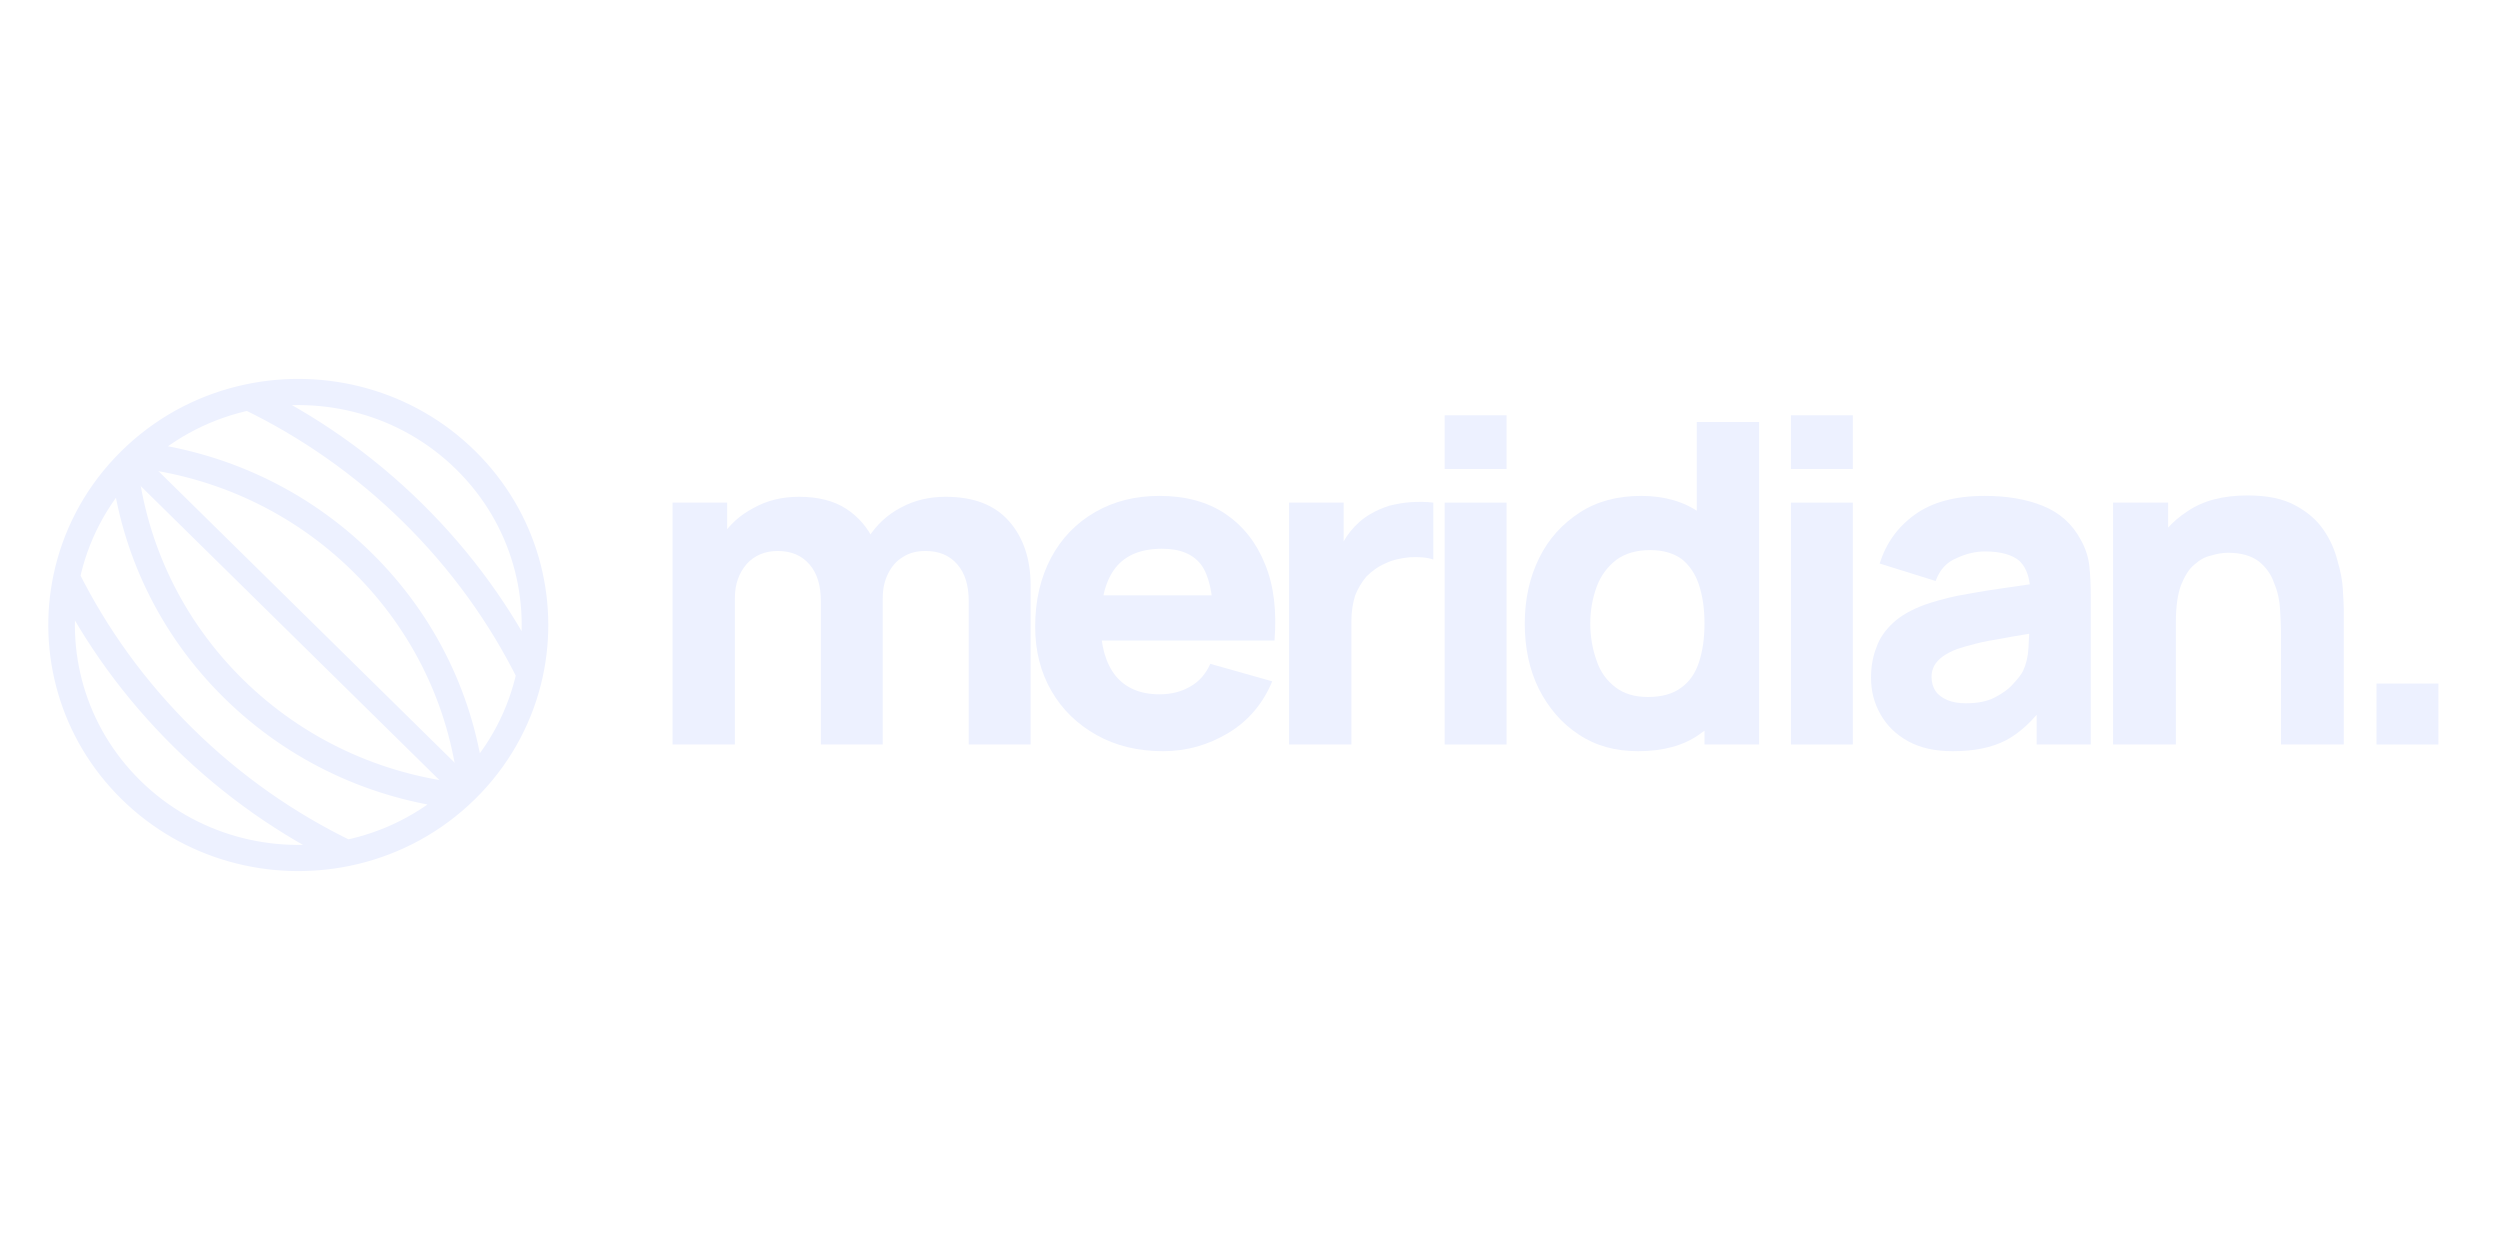
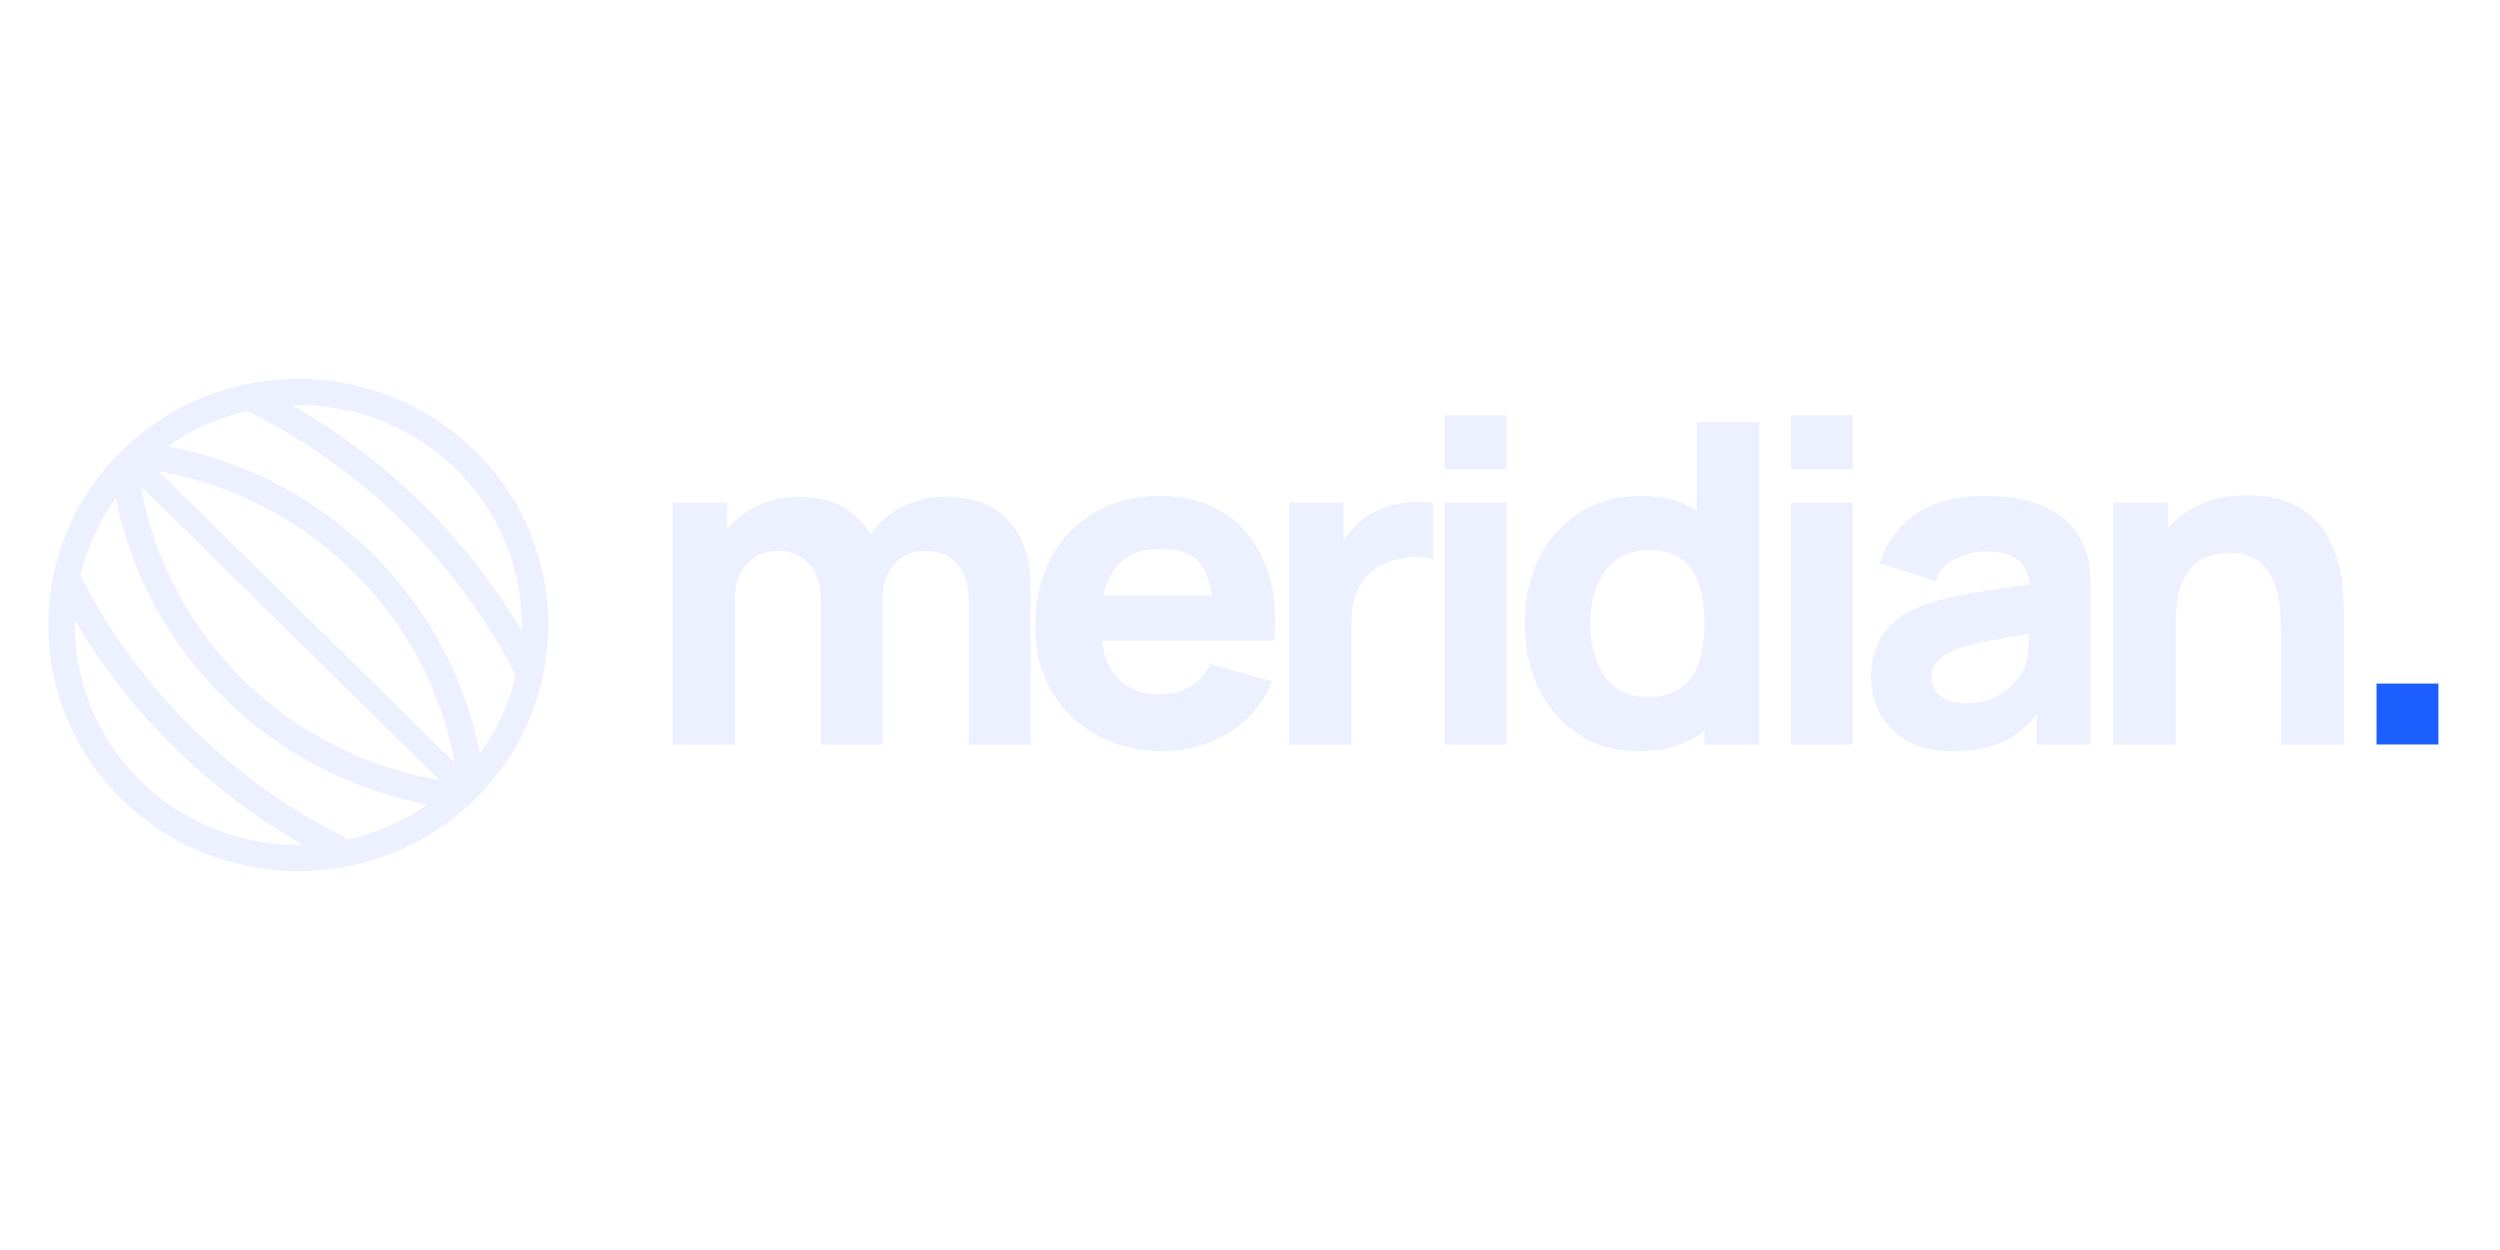
<svg xmlns="http://www.w3.org/2000/svg" width="100%" height="100%" viewBox="0 0 1000 500" version="1.1" xml:space="preserve" style="fill-rule:evenodd;clip-rule:evenodd;stroke-linecap:round;stroke-linejoin:round;stroke-miterlimit:1.5;">
  <g transform="matrix(0.303336,0,0,0.298594,-247.0734,-203.2286)">
    <g transform="matrix(600,0,0,600,1659.977,1677.924)">
      <path d="M0.72,-0L0.72,-0.319C0.72,-0.355 0.712,-0.382 0.695,-0.402C0.678,-0.422 0.655,-0.432 0.625,-0.432C0.606,-0.432 0.59,-0.428 0.576,-0.419C0.561,-0.41 0.551,-0.398 0.543,-0.382C0.535,-0.366 0.531,-0.348 0.531,-0.327L0.474,-0.365C0.474,-0.402 0.483,-0.435 0.5,-0.463C0.518,-0.491 0.541,-0.513 0.571,-0.529C0.6,-0.545 0.633,-0.553 0.669,-0.553C0.731,-0.553 0.777,-0.535 0.809,-0.498C0.84,-0.462 0.856,-0.414 0.856,-0.355L0.856,-0L0.72,-0ZM0.069,-0L0.069,-0.54L0.189,-0.54L0.189,-0.361L0.206,-0.361L0.206,-0L0.069,-0ZM0.395,-0L0.395,-0.319C0.395,-0.355 0.387,-0.382 0.37,-0.402C0.353,-0.422 0.33,-0.432 0.3,-0.432C0.272,-0.432 0.249,-0.422 0.232,-0.403C0.215,-0.383 0.206,-0.358 0.206,-0.327L0.149,-0.367C0.149,-0.402 0.158,-0.434 0.176,-0.462C0.193,-0.49 0.217,-0.512 0.247,-0.528C0.277,-0.545 0.31,-0.553 0.347,-0.553C0.389,-0.553 0.424,-0.544 0.451,-0.526C0.478,-0.508 0.498,-0.484 0.512,-0.454C0.525,-0.424 0.531,-0.391 0.531,-0.355L0.531,-0L0.395,-0Z" style="fill:rgb(237,241,255);fill-rule:nonzero;" />
    </g>
    <g transform="matrix(600,0,0,600,2155.577,1677.924)">
      <path d="M0.321,0.015C0.266,0.015 0.217,0.003 0.175,-0.021C0.133,-0.045 0.1,-0.077 0.076,-0.119C0.052,-0.161 0.04,-0.209 0.04,-0.263C0.04,-0.322 0.052,-0.373 0.075,-0.417C0.098,-0.461 0.131,-0.495 0.172,-0.519C0.213,-0.543 0.26,-0.555 0.313,-0.555C0.37,-0.555 0.418,-0.542 0.458,-0.515C0.497,-0.488 0.526,-0.451 0.545,-0.403C0.565,-0.354 0.571,-0.297 0.566,-0.232L0.431,-0.232L0.431,-0.282C0.431,-0.337 0.422,-0.377 0.405,-0.401C0.387,-0.425 0.359,-0.437 0.319,-0.437C0.273,-0.437 0.239,-0.423 0.217,-0.395C0.195,-0.367 0.184,-0.325 0.184,-0.27C0.184,-0.22 0.195,-0.181 0.217,-0.153C0.239,-0.126 0.271,-0.112 0.313,-0.112C0.34,-0.112 0.362,-0.118 0.382,-0.13C0.401,-0.141 0.415,-0.158 0.425,-0.18L0.561,-0.141C0.541,-0.092 0.509,-0.053 0.465,-0.026C0.421,0.001 0.373,0.015 0.321,0.015ZM0.142,-0.232L0.142,-0.333L0.5,-0.333L0.5,-0.232L0.142,-0.232Z" style="fill:rgb(237,241,255);fill-rule:nonzero;" />
    </g>
    <g transform="matrix(600,0,0,600,2472.377,1677.924)">
      <path d="M0.07,-0L0.07,-0.54L0.19,-0.54L0.19,-0.408L0.177,-0.425C0.184,-0.444 0.193,-0.461 0.205,-0.476C0.217,-0.491 0.231,-0.504 0.248,-0.514C0.261,-0.522 0.275,-0.528 0.29,-0.533C0.306,-0.537 0.322,-0.54 0.338,-0.541C0.354,-0.542 0.371,-0.542 0.387,-0.54L0.387,-0.413C0.372,-0.418 0.355,-0.419 0.335,-0.418C0.315,-0.416 0.297,-0.412 0.281,-0.404C0.265,-0.397 0.252,-0.387 0.24,-0.375C0.23,-0.363 0.221,-0.348 0.215,-0.332C0.21,-0.315 0.207,-0.297 0.207,-0.276L0.207,-0L0.07,-0Z" style="fill:rgb(237,241,255);fill-rule:nonzero;" />
    </g>
    <g transform="matrix(600,0,0,600,2671.577,1677.924)">
      <path d="M0.08,-0.615L0.08,-0.735L0.216,-0.735L0.216,-0.615L0.08,-0.615ZM0.08,-0L0.08,-0.54L0.216,-0.54L0.216,-0L0.08,-0Z" style="fill:rgb(237,241,255);fill-rule:nonzero;" />
    </g>
    <g transform="matrix(600,0,0,600,2801.177,1677.924)">
      <path d="M0.289,0.015C0.239,0.015 0.196,0.003 0.159,-0.022C0.121,-0.047 0.092,-0.082 0.071,-0.124C0.05,-0.167 0.04,-0.216 0.04,-0.27C0.04,-0.325 0.051,-0.374 0.072,-0.417C0.093,-0.46 0.123,-0.493 0.161,-0.518C0.199,-0.543 0.244,-0.555 0.296,-0.555C0.347,-0.555 0.391,-0.542 0.425,-0.517C0.46,-0.492 0.487,-0.458 0.505,-0.416C0.523,-0.373 0.532,-0.324 0.532,-0.27C0.532,-0.216 0.523,-0.167 0.505,-0.124C0.487,-0.082 0.46,-0.047 0.423,-0.022C0.388,0.003 0.343,0.015 0.289,0.015ZM0.311,-0.106C0.341,-0.106 0.366,-0.113 0.384,-0.127C0.402,-0.14 0.415,-0.159 0.423,-0.184C0.431,-0.209 0.435,-0.237 0.435,-0.27C0.435,-0.303 0.431,-0.331 0.423,-0.356C0.415,-0.381 0.402,-0.4 0.385,-0.414C0.367,-0.427 0.344,-0.434 0.316,-0.434C0.286,-0.434 0.261,-0.427 0.241,-0.412C0.222,-0.397 0.207,-0.377 0.198,-0.352C0.189,-0.327 0.184,-0.3 0.184,-0.27C0.184,-0.24 0.189,-0.212 0.198,-0.187C0.206,-0.162 0.22,-0.143 0.239,-0.128C0.258,-0.113 0.282,-0.106 0.311,-0.106ZM0.435,-0L0.435,-0.37L0.418,-0.37L0.418,-0.72L0.555,-0.72L0.555,-0L0.435,-0Z" style="fill:rgb(237,241,255);fill-rule:nonzero;" />
    </g>
    <g transform="matrix(600,0,0,600,3128.177,1677.924)">
      <path d="M0.08,-0.615L0.08,-0.735L0.216,-0.735L0.216,-0.615L0.08,-0.615ZM0.08,-0L0.08,-0.54L0.216,-0.54L0.216,-0L0.08,-0Z" style="fill:rgb(237,241,255);fill-rule:nonzero;" />
    </g>
    <g transform="matrix(600,0,0,600,3257.777,1677.924)">
      <path d="M0.22,0.015C0.181,0.015 0.149,0.008 0.122,-0.007C0.095,-0.022 0.075,-0.042 0.061,-0.067C0.047,-0.092 0.04,-0.119 0.04,-0.149C0.04,-0.174 0.044,-0.197 0.052,-0.217C0.059,-0.238 0.072,-0.256 0.089,-0.272C0.106,-0.288 0.129,-0.301 0.158,-0.312C0.178,-0.319 0.202,-0.326 0.23,-0.332C0.257,-0.337 0.289,-0.343 0.324,-0.348C0.358,-0.353 0.397,-0.359 0.439,-0.365L0.39,-0.338C0.39,-0.37 0.382,-0.394 0.367,-0.409C0.352,-0.423 0.326,-0.431 0.29,-0.431C0.27,-0.431 0.249,-0.426 0.228,-0.416C0.206,-0.407 0.191,-0.39 0.182,-0.365L0.059,-0.404C0.073,-0.449 0.098,-0.485 0.136,-0.513C0.174,-0.541 0.225,-0.555 0.29,-0.555C0.338,-0.555 0.38,-0.548 0.417,-0.533C0.454,-0.518 0.482,-0.493 0.501,-0.457C0.512,-0.437 0.518,-0.417 0.52,-0.397C0.522,-0.377 0.523,-0.355 0.523,-0.33L0.523,-0L0.404,-0L0.404,-0.111L0.421,-0.088C0.395,-0.052 0.366,-0.025 0.336,-0.009C0.305,0.007 0.267,0.015 0.22,0.015ZM0.249,-0.092C0.274,-0.092 0.295,-0.096 0.312,-0.105C0.329,-0.114 0.343,-0.124 0.353,-0.136C0.363,-0.147 0.37,-0.156 0.374,-0.164C0.381,-0.179 0.385,-0.196 0.386,-0.215C0.387,-0.235 0.388,-0.251 0.388,-0.264L0.428,-0.254C0.388,-0.247 0.355,-0.242 0.33,-0.237C0.305,-0.233 0.285,-0.229 0.27,-0.225C0.254,-0.221 0.241,-0.217 0.229,-0.213C0.216,-0.208 0.205,-0.202 0.197,-0.196C0.189,-0.19 0.183,-0.183 0.179,-0.176C0.175,-0.168 0.173,-0.16 0.173,-0.151C0.173,-0.139 0.176,-0.128 0.182,-0.119C0.188,-0.11 0.197,-0.104 0.208,-0.099C0.22,-0.094 0.233,-0.092 0.249,-0.092Z" style="fill:rgb(237,241,255);fill-rule:nonzero;" />
    </g>
    <g transform="matrix(600,0,0,600,3559.577,1677.924)">
      <path d="M0.438,-0L0.438,-0.255C0.438,-0.267 0.437,-0.283 0.436,-0.302C0.435,-0.321 0.431,-0.341 0.423,-0.36C0.417,-0.379 0.405,-0.396 0.389,-0.409C0.373,-0.421 0.351,-0.428 0.322,-0.428C0.31,-0.428 0.298,-0.426 0.285,-0.422C0.271,-0.419 0.259,-0.412 0.247,-0.401C0.235,-0.391 0.226,-0.375 0.218,-0.355C0.211,-0.335 0.207,-0.308 0.207,-0.274L0.129,-0.311C0.129,-0.354 0.138,-0.394 0.155,-0.431C0.172,-0.468 0.198,-0.498 0.233,-0.521C0.268,-0.545 0.312,-0.556 0.365,-0.556C0.407,-0.556 0.442,-0.549 0.469,-0.534C0.495,-0.52 0.516,-0.502 0.531,-0.48C0.546,-0.458 0.556,-0.435 0.562,-0.411C0.569,-0.387 0.573,-0.366 0.574,-0.346C0.575,-0.326 0.576,-0.312 0.576,-0.303L0.576,-0L0.438,-0ZM0.069,-0L0.069,-0.54L0.19,-0.54L0.19,-0.361L0.207,-0.361L0.207,-0L0.069,-0Z" style="fill:rgb(237,241,255);fill-rule:nonzero;" />
    </g>
    <g transform="matrix(600,0,0,600,3893.177,1677.924)">
-       <rect x="0.092" y="-0.136" width="0.136" height="0.136" style="fill:rgb(237,241,255);fill-rule:nonzero;" />
+       <rect x="0.092" y="-0.136" width="0.136" height="0.136" style="fill:rgb(29,94,255);fill-rule:nonzero;" />
    </g>
    <g transform="matrix(600,0,0,600,4085.177,1677.924)">
        </g>
  </g>
  <g transform="matrix(-0.253371,0.24941,-0.253371,-0.24941,450.9004,209.3069)">
    <g transform="matrix(1,0,0,1,-9177.291,-3593.401)">
      <path d="M10057.903,3945.018C10019.003,3919.501 9972.977,3903.968 9923.481,3902.073M9904.33,3902.024C9854.843,3903.662 9808.783,3918.932 9769.787,3944.196M9769.787,4388.138C9697.075,4341.03 9648.924,4259.177 9648.924,4166.167C9648.924,4073.156 9697.075,3991.303 9769.787,3944.196C9745.929,4013.823 9732.978,4088.494 9732.978,4166.167C9732.978,4243.839 9745.929,4318.511 9769.787,4388.138ZM9769.787,4388.138C9808.783,4413.402 9854.843,4428.672 9904.33,4430.31M9923.481,4430.26C9972.977,4428.366 10019.003,4412.833 10057.903,4387.315M10057.903,3945.018C10129.91,3992.252 10177.504,4073.695 10177.504,4166.167C10177.504,4258.638 10129.91,4340.081 10057.903,4387.315C10081.582,4317.923 10094.431,4243.533 10094.431,4166.167C10094.431,4088.8 10081.582,4014.411 10057.903,3945.018ZM9923.481,3902.073C9981.021,3974.664 10015.398,4066.432 10015.398,4166.167C10015.398,4265.901 9981.021,4357.67 9923.481,4430.26C9920.075,4430.391 9916.652,4430.457 9913.214,4430.457C9910.241,4430.457 9907.279,4430.407 9904.33,4430.31C9846.766,4357.712 9812.374,4265.924 9812.374,4166.167C9812.374,4066.41 9846.766,3974.622 9904.33,3902.024C9907.279,3901.926 9910.241,3901.877 9913.214,3901.877C9916.652,3901.877 9920.075,3901.943 9923.481,3902.073Z" style="fill:none;stroke:rgb(237,241,255);stroke-width:29.68px;" />
    </g>
    <g transform="matrix(1,0,0,1,-8416,-3208)">
      <path d="M9151.923,4045.056L9151.923,3516.476" style="fill:none;stroke:rgb(237,241,255);stroke-width:25.97px;" />
    </g>
  </g>
</svg>
